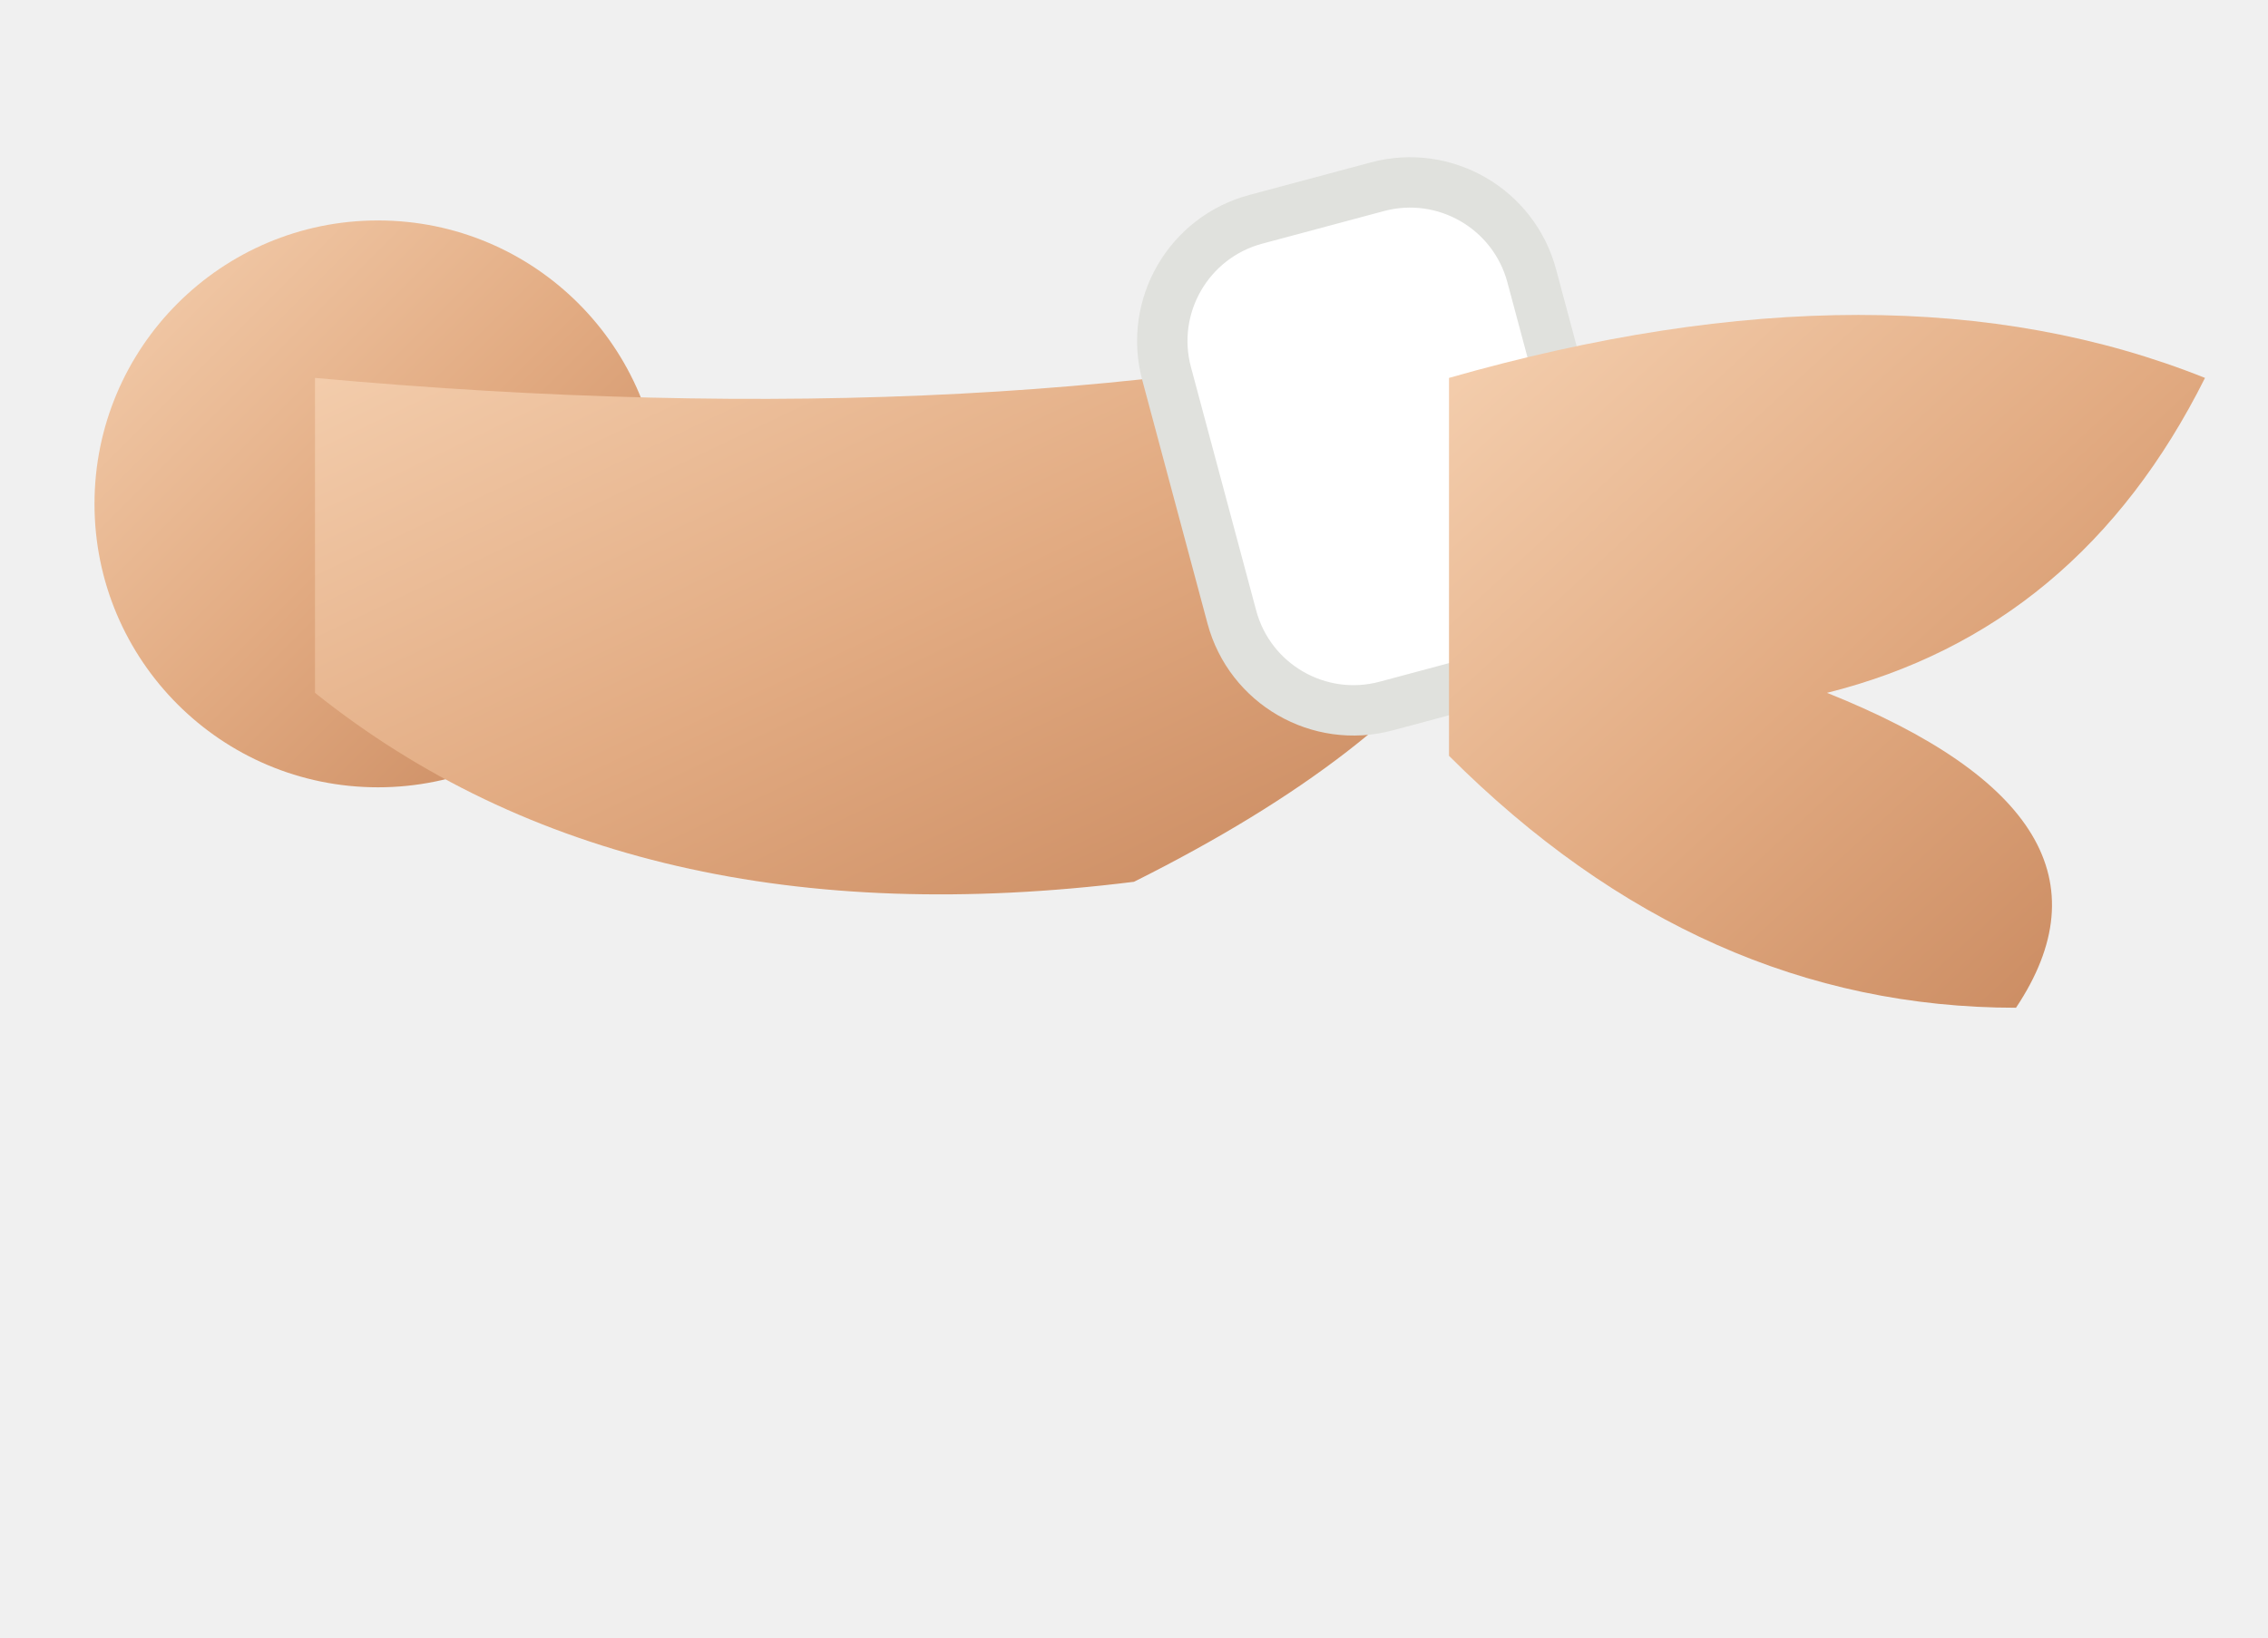
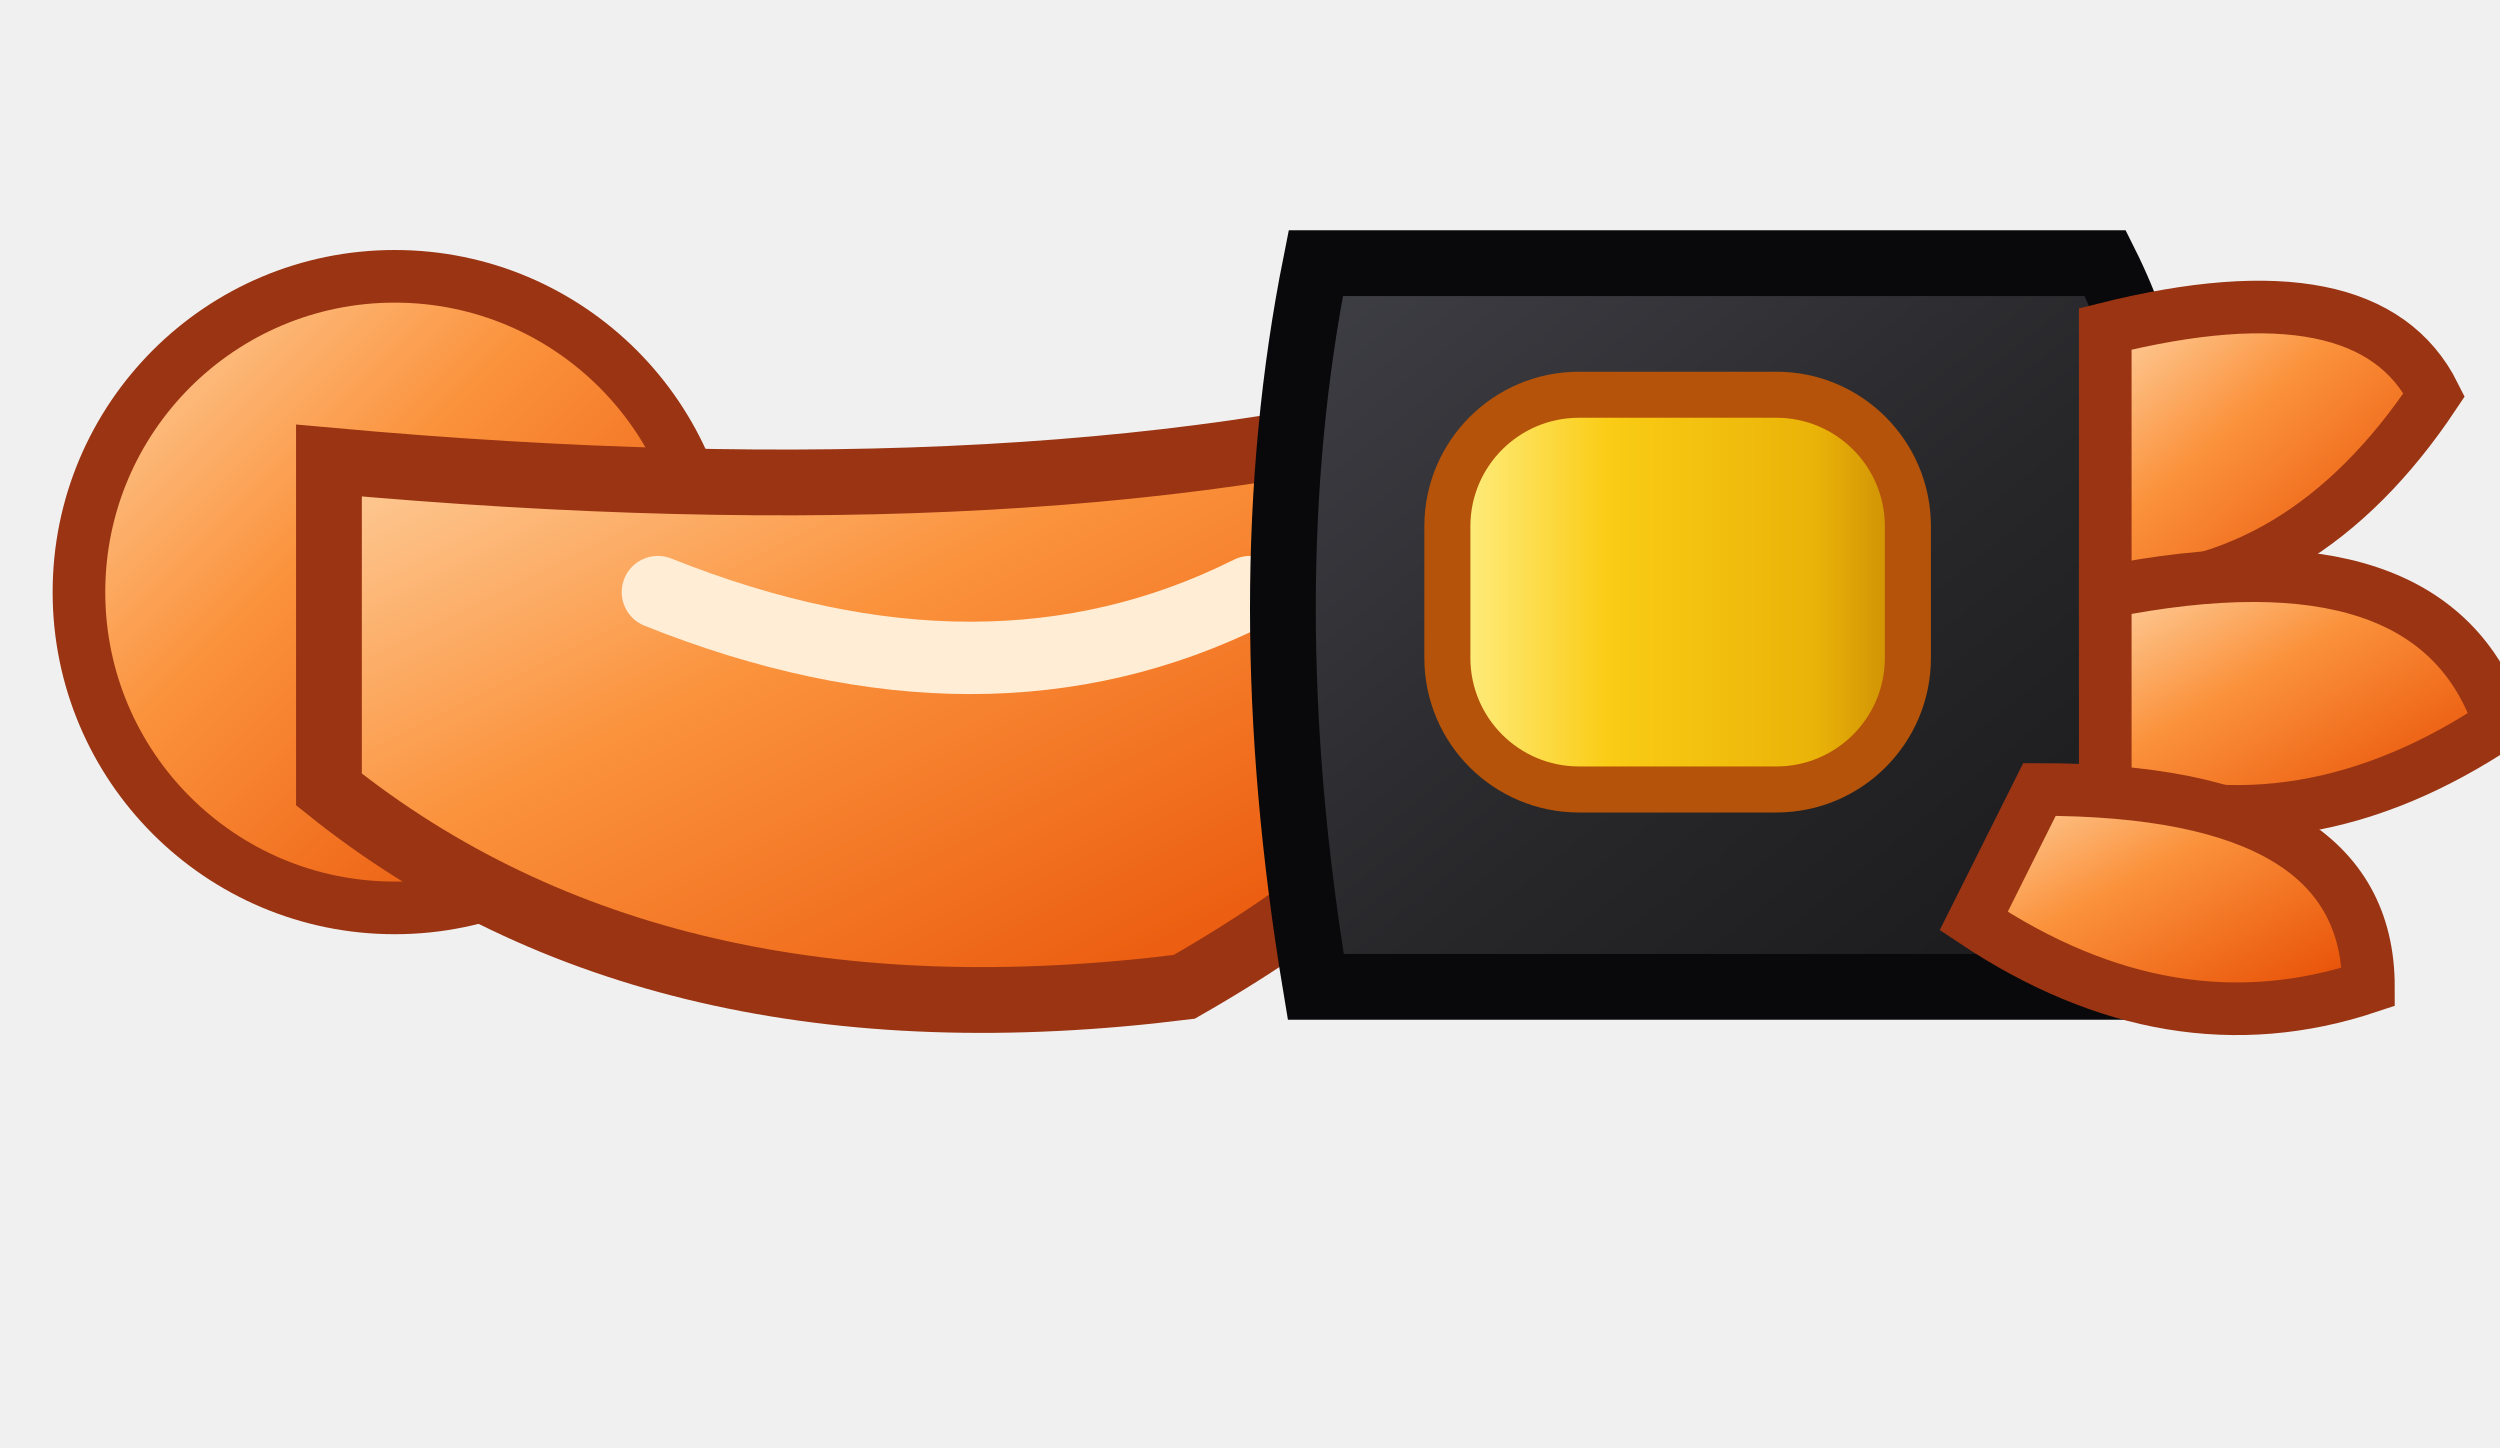
- <svg xmlns="http://www.w3.org/2000/svg" viewBox="0 0 36 26" width="36" height="26">
+ <svg xmlns="http://www.w3.org/2000/svg" viewBox="0 0 38 22" width="38" height="22">
  <defs>
    <linearGradient id="skinBase" x1="0%" y1="0%" x2="100%" y2="100%">
-       <stop offset="0%" stop-color="#f5d0b0" />
-       <stop offset="50%" stop-color="#e2ab82" />
-       <stop offset="100%" stop-color="#c6855b" />
+       <stop offset="0%" stop-color="#fed7aa" />
+       <stop offset="40%" stop-color="#fb923c" />
+       <stop offset="85%" stop-color="#ea580c" />
+       <stop offset="100%" stop-color="#c2410c" />
    </linearGradient>
    <linearGradient id="skinShadow" x1="0%" y1="0%" x2="0%" y2="100%">
-       <stop offset="0%" stop-color="#d4976c" />
-       <stop offset="100%" stop-color="#a8653e" />
+       <stop offset="0%" stop-color="#ea580c" />
+       <stop offset="70%" stop-color="#c2410c" />
+       <stop offset="100%" stop-color="#9a3412" />
    </linearGradient>
-     <linearGradient id="jerseyRed" x1="0%" y1="0%" x2="100%" y2="100%">
-       <stop offset="0%" stop-color="#f94144" />
-       <stop offset="45%" stop-color="#d90429" />
-       <stop offset="100%" stop-color="#900c27" />
+     <linearGradient id="skinHighlight" x1="0%" y1="0%" x2="100%" y2="0%">
+       <stop offset="0%" stop-color="#ffedd5" stop-opacity="0.8" />
+       <stop offset="100%" stop-color="#fed7aa" stop-opacity="0.1" />
+     </linearGradient>
+     <linearGradient id="jerseyBlue" x1="0%" y1="0%" x2="100%" y2="100%">
+       <stop offset="0%" stop-color="#3b82f6" />
+       <stop offset="45%" stop-color="#1d4ed8" />
+       <stop offset="100%" stop-color="#1e3a8a" />
    </linearGradient>
    <linearGradient id="jerseyFold" x1="0%" y1="0%" x2="100%" y2="0%">
-       <stop offset="0%" stop-color="#900c27" stop-opacity="0.6" />
-       <stop offset="50%" stop-color="#d90429" stop-opacity="0" />
-       <stop offset="100%" stop-color="#ff758f" stop-opacity="0.3" />
+       <stop offset="0%" stop-color="#1e3a8a" stop-opacity="0.7" />
+       <stop offset="50%" stop-color="#1d4ed8" stop-opacity="0" />
+       <stop offset="100%" stop-color="#60a5fa" stop-opacity="0.4" />
    </linearGradient>
-     <linearGradient id="shortsDark" x1="0%" y1="0%" x2="100%" y2="100%">
-       <stop offset="0%" stop-color="#2b2d42" />
-       <stop offset="60%" stop-color="#1b1c29" />
-       <stop offset="100%" stop-color="#0e0f17" />
+     <linearGradient id="goldTrim" x1="0%" y1="0%" x2="100%" y2="0%">
+       <stop offset="0%" stop-color="#fef08a" />
+       <stop offset="35%" stop-color="#facc15" />
+       <stop offset="80%" stop-color="#eab308" />
+       <stop offset="100%" stop-color="#ca8a04" />
+     </linearGradient>
+     <linearGradient id="hairDark" x1="0%" y1="100%" x2="0%" y2="0%">
+       <stop offset="0%" stop-color="#1c1917" />
+       <stop offset="60%" stop-color="#292524" />
+       <stop offset="100%" stop-color="#44403c" />
+     </linearGradient>
+     <linearGradient id="sweatbandWhite" x1="0%" y1="0%" x2="0%" y2="100%">
+       <stop offset="0%" stop-color="#ffffff" />
+       <stop offset="65%" stop-color="#f1f5f9" />
+       <stop offset="100%" stop-color="#cbd5e1" />
+     </linearGradient>
+     <linearGradient id="sweatDrop" x1="0%" y1="0%" x2="100%" y2="100%">
+       <stop offset="0%" stop-color="#ffffff" stop-opacity="0.95" />
+       <stop offset="50%" stop-color="#bae6fd" stop-opacity="0.85" />
+       <stop offset="100%" stop-color="#38bdf8" stop-opacity="0.7" />
+     </linearGradient>
+     <linearGradient id="gearBlack" x1="0%" y1="0%" x2="100%" y2="100%">
+       <stop offset="0%" stop-color="#3f3f46" />
+       <stop offset="55%" stop-color="#27272a" />
+       <stop offset="100%" stop-color="#18181b" />
    </linearGradient>
    <linearGradient id="sneakerUpper" x1="0%" y1="0%" x2="100%" y2="100%">
-       <stop offset="0%" stop-color="#ffb703" />
-       <stop offset="50%" stop-color="#fb8500" />
-       <stop offset="100%" stop-color="#d90429" />
+       <stop offset="0%" stop-color="#475569" />
+       <stop offset="50%" stop-color="#334155" />
+       <stop offset="100%" stop-color="#1e293b" />
    </linearGradient>
    <linearGradient id="soleWhite" x1="0%" y1="0%" x2="0%" y2="100%">
      <stop offset="0%" stop-color="#ffffff" />
-       <stop offset="70%" stop-color="#edf2f4" />
-       <stop offset="100%" stop-color="#8d99ae" />
-     </linearGradient>
-     <linearGradient id="compressionSleeve" x1="0%" y1="0%" x2="100%" y2="0%">
-       <stop offset="0%" stop-color="#1a1c23" />
-       <stop offset="50%" stop-color="#323644" />
-       <stop offset="100%" stop-color="#14151b" />
-     </linearGradient>
-     <linearGradient id="goldTrim" x1="0%" y1="0%" x2="100%" y2="0%">
-       <stop offset="0%" stop-color="#ffd166" />
-       <stop offset="100%" stop-color="#f77f00" />
-     </linearGradient>
-     <linearGradient id="hairFade" x1="0%" y1="100%" x2="0%" y2="0%">
-       <stop offset="0%" stop-color="#1b1a20" />
-       <stop offset="70%" stop-color="#100f14" />
-       <stop offset="100%" stop-color="#2a2734" />
+       <stop offset="70%" stop-color="#e2e8f0" />
+       <stop offset="100%" stop-color="#94a3b8" />
    </linearGradient>
  </defs>
-   <circle cx="6" cy="8" r="4.5" fill="url(#skinBase)" />
-   <path d="M 5 6 Q 16 7 24 5 Q 26 10 18 14 Q 10 15 5 11 Z" fill="url(#skinBase)" />
-   <rect x="18" y="4" width="6" height="8" rx="2" fill="#ffffff" stroke="#e0e1dd" stroke-width="0.8" transform="rotate(-15 18 4)" />
-   <path d="M 23 6 Q 30 4 35 6 Q 33 10 29 11 Q 34 13 32 16 Q 27 16 23 12 Z" fill="url(#skinBase)" />
+   <circle cx="6" cy="9" r="4.8" fill="url(#skinBase)" stroke="#9a3412" stroke-width="0.8" />
+   <path d="M 5 7 Q 16 8 23 6 Q 25 11 18 15 Q 10 16 5 12 Z" fill="url(#skinBase)" stroke="#9a3412" stroke-width="1" />
+   <path d="M 10 9 Q 15 11 19 9" stroke="#ffedd5" stroke-width="1.1" stroke-linecap="round" fill="none" />
+   <path d="M 20 4 L 32 4 Q 34 8 32 15 L 20 15 Q 19 9 20 4 Z" fill="url(#gearBlack)" stroke="#09090b" stroke-width="1" />
+   <rect x="22" y="6" width="7" height="6" rx="2" fill="url(#goldTrim)" stroke="#b45309" stroke-width="0.7" />
+   <path d="M 32 5 Q 36 4 37 6 Q 35 9 32 9 Z" fill="url(#skinBase)" stroke="#9a3412" stroke-width="0.8" />
+   <path d="M 32 9 Q 37 8 38 11 Q 35 13 32 12 Z" fill="url(#skinBase)" stroke="#9a3412" stroke-width="0.8" />
+   <path d="M 31 12 Q 36 12 36 15 Q 33 16 30 14 Z" fill="url(#skinBase)" stroke="#9a3412" stroke-width="0.8" />
</svg>
